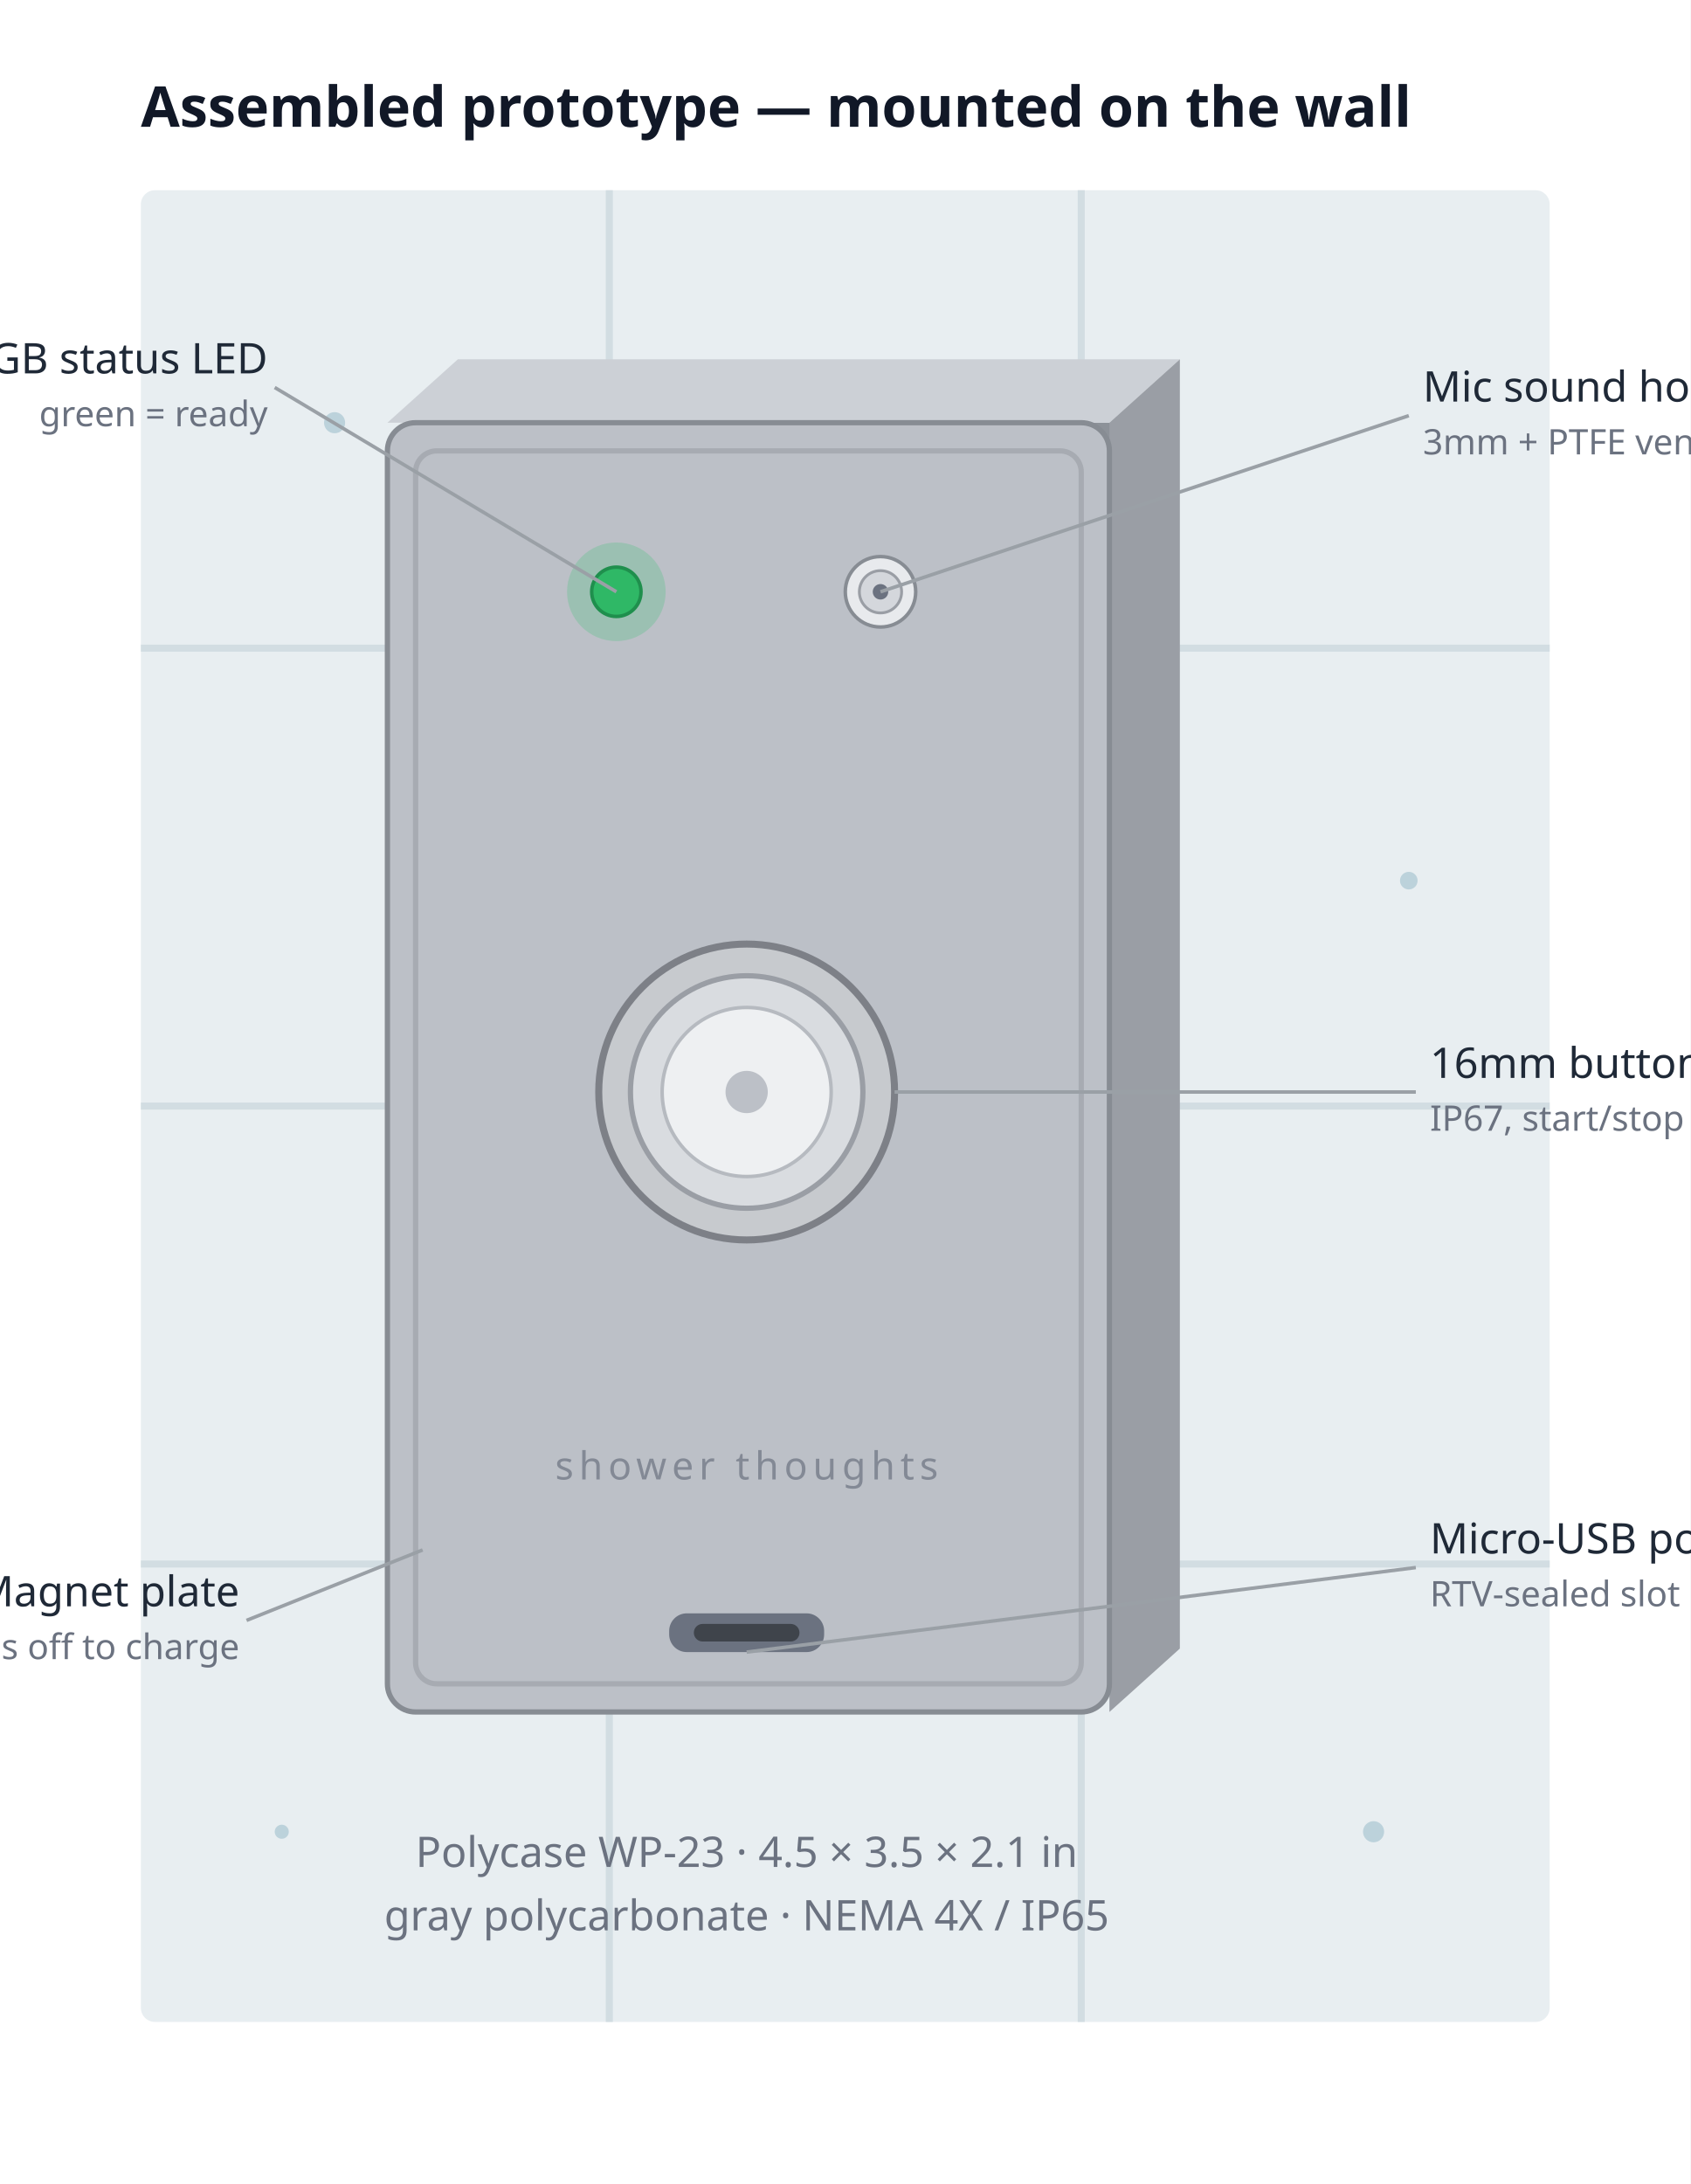
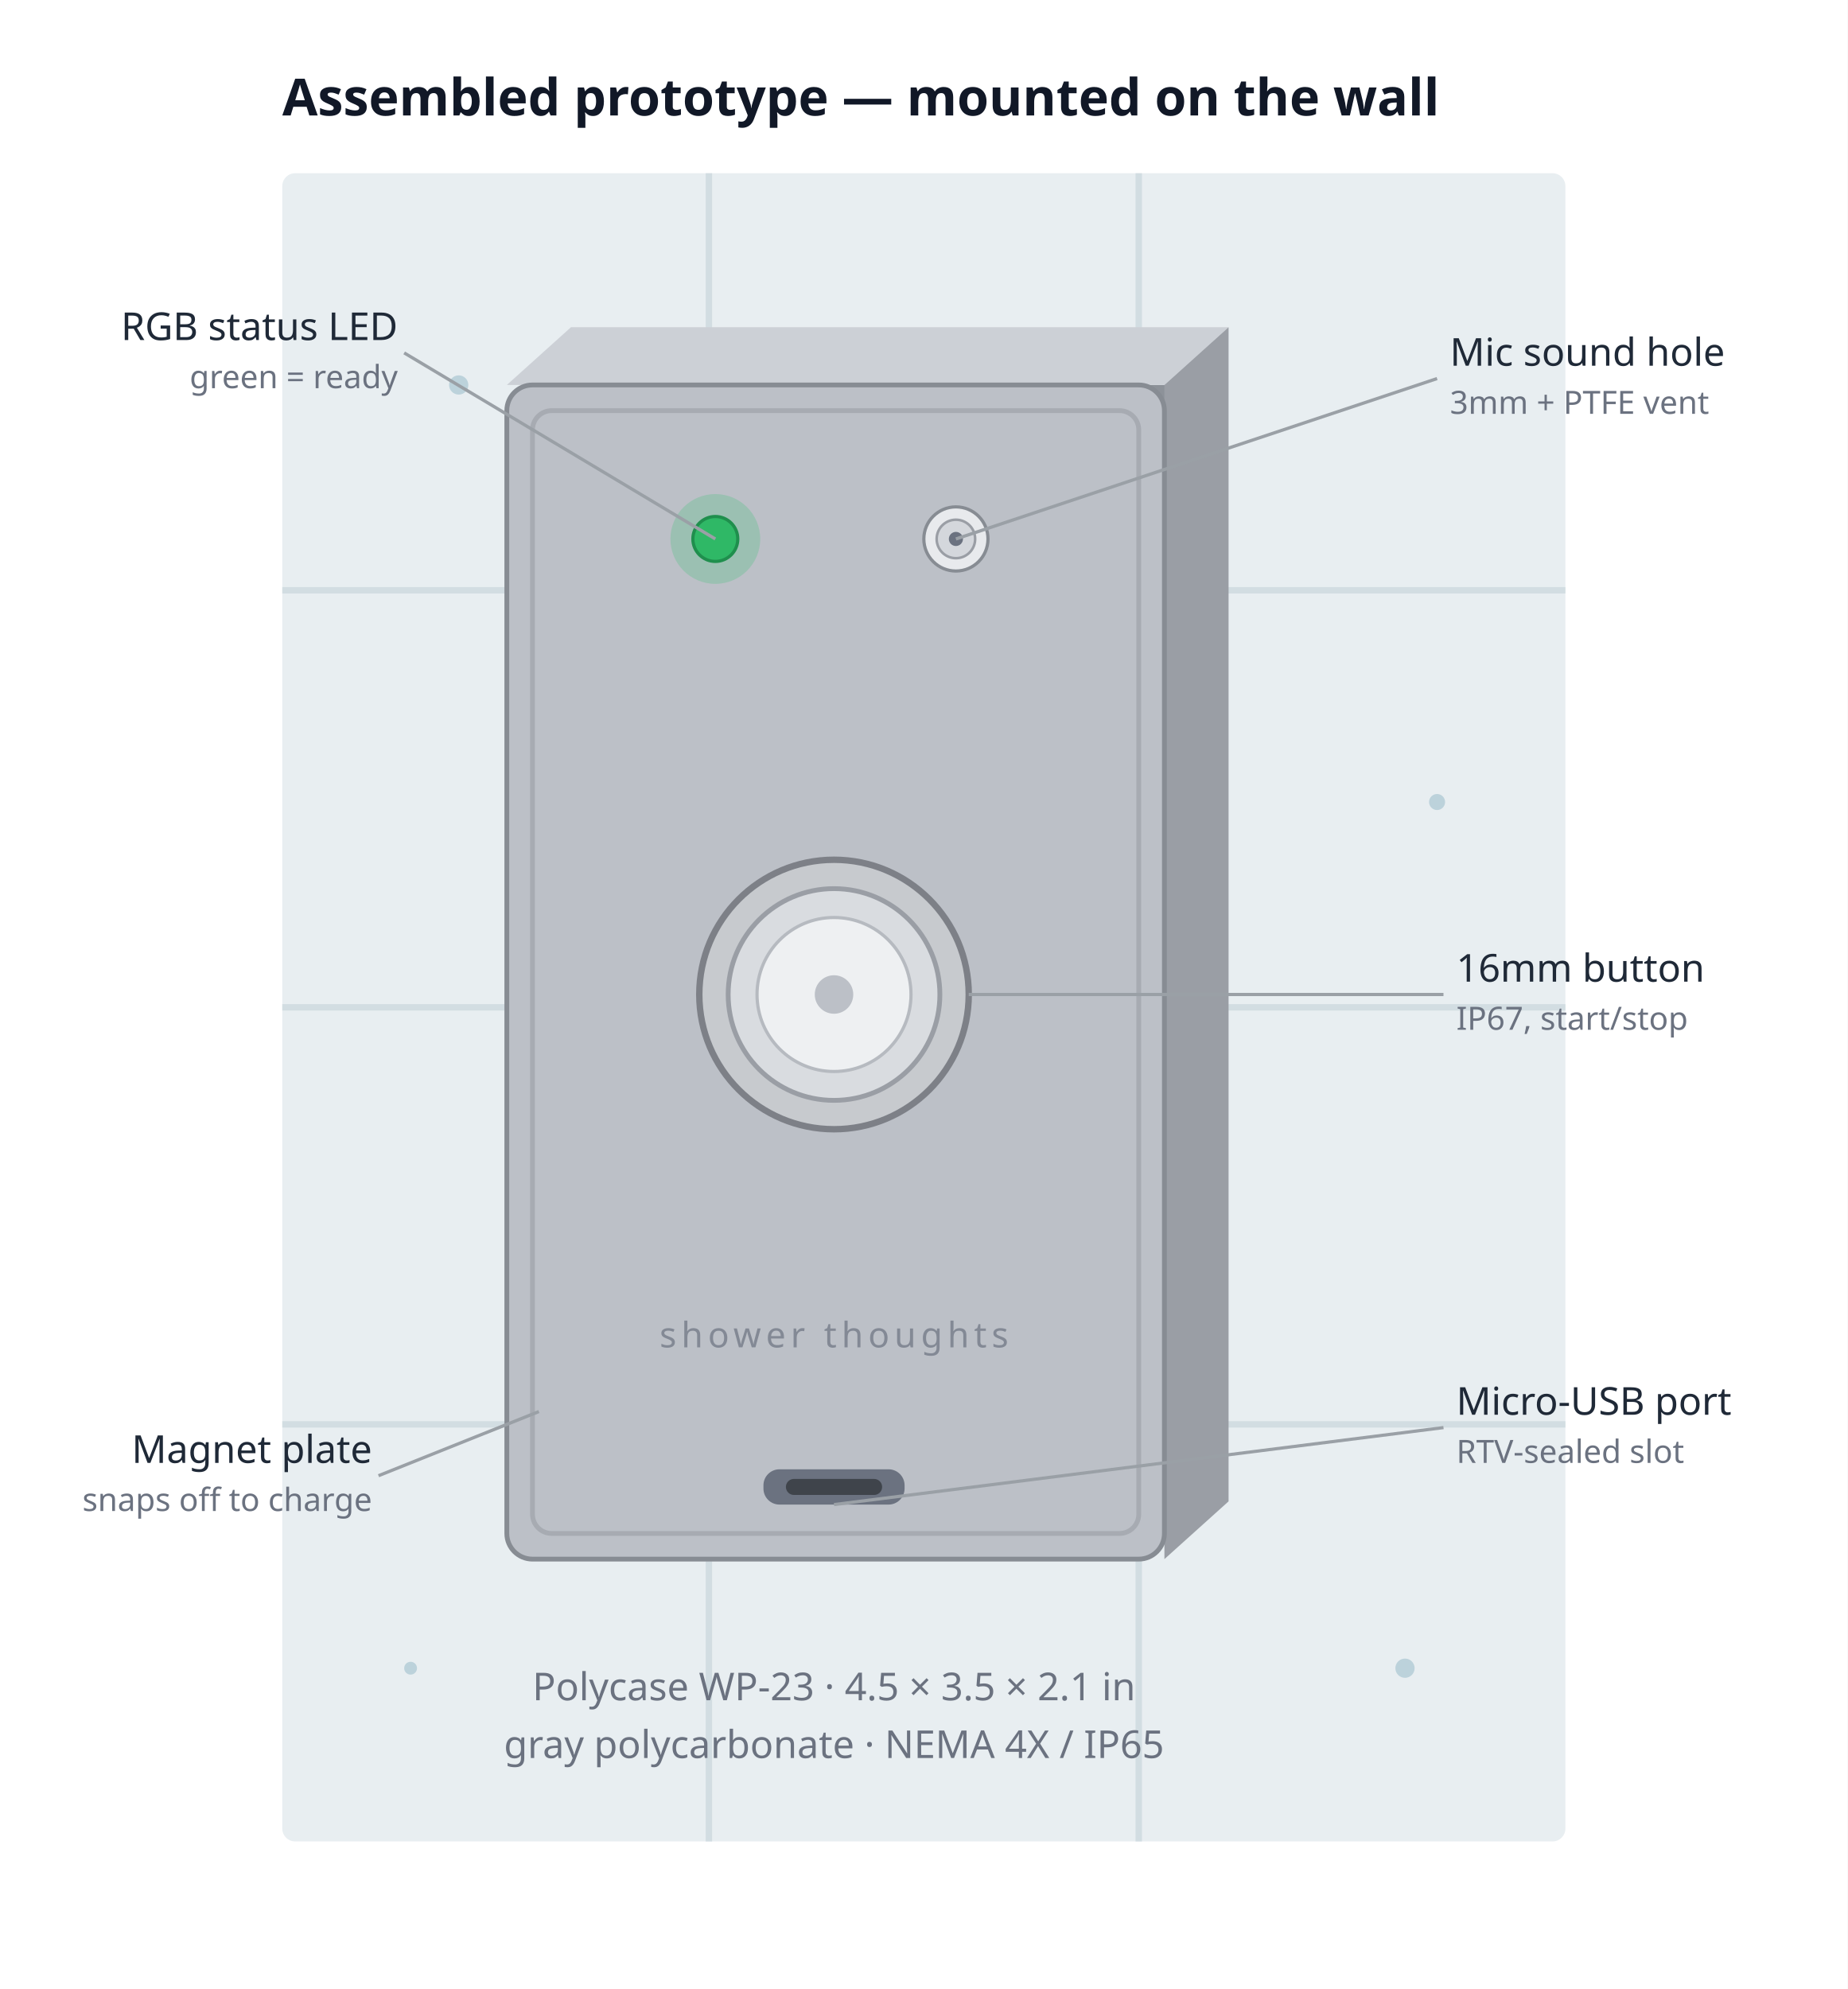
- <svg xmlns="http://www.w3.org/2000/svg" viewBox="0 0 480 620" role="img" aria-labelledby="title desc" font-family="'Segoe UI', system-ui, -apple-system, sans-serif">
-   <rect x="0" y="0" width="480" height="620" fill="#ffffff" />
+ <svg xmlns="http://www.w3.org/2000/svg" viewBox="-48 0 576 620" role="img" aria-labelledby="title desc" font-family="'Segoe UI', system-ui, -apple-system, sans-serif">
+   <rect x="-48" y="0" width="576" height="620" fill="#ffffff" />
  <text x="40" y="36" font-size="16" font-weight="700" fill="#111827">Assembled prototype — mounted on the wall</text>
  <rect x="40" y="54" width="400" height="520" rx="4" fill="#e8eef1" />
  <g stroke="#d2dde2" stroke-width="2">
    <line x1="40" y1="184" x2="440" y2="184" />
    <line x1="40" y1="314" x2="440" y2="314" />
    <line x1="40" y1="444" x2="440" y2="444" />
    <line x1="173" y1="54" x2="173" y2="574" />
    <line x1="307" y1="54" x2="307" y2="574" />
  </g>
  <g fill="#bcd2db">
    <circle cx="95" cy="120" r="3" />
    <circle cx="400" cy="250" r="2.5" />
    <circle cx="120" cy="430" r="2.5" />
    <circle cx="390" cy="520" r="3" />
    <circle cx="80" cy="520" r="2" />
  </g>
  <rect x="120" y="120" width="205" height="360" rx="10" fill="#8d9299" />
  <polygon points="110,120 130,102 335,102 315,120" fill="#ccd0d6" />
  <polygon points="315,120 335,102 335,468 315,486" fill="#9a9ea5" />
  <rect x="110" y="120" width="205" height="366" rx="8" fill="#bcc0c7" stroke="#878c93" stroke-width="1.5" />
  <rect x="118" y="128" width="189" height="350" rx="6" fill="none" stroke="#a7abb2" stroke-width="1.5" />
  <circle cx="175" cy="168" r="14" fill="#38c172" opacity="0.25" />
  <circle cx="175" cy="168" r="7" fill="#2fb866" stroke="#1f8f4d" stroke-width="1" />
  <circle cx="250" cy="168" r="10" fill="#e8eaed" stroke="#878c93" stroke-width="1" />
  <circle cx="250" cy="168" r="6" fill="#d4d7dc" stroke="#9a9ea5" stroke-width="0.8" />
  <circle cx="250" cy="168" r="2.2" fill="#6b7280" />
  <circle cx="212" cy="310" r="42" fill="#c7cace" stroke="#7d8087" stroke-width="2" />
  <circle cx="212" cy="310" r="33" fill="#d9dce0" stroke="#9a9ea5" stroke-width="1.5" />
  <circle cx="212" cy="310" r="24" fill="#eef0f2" stroke="#b6bac0" stroke-width="1" />
  <circle cx="212" cy="310" r="6" fill="#bcc0c7" />
  <rect x="190" y="458" width="44" height="11" rx="5" fill="#6b7280" />
  <rect x="197" y="461" width="30" height="5" rx="2.5" fill="#3f444b" />
  <text x="212" y="420" font-size="11" fill="#6b7280" text-anchor="middle" letter-spacing="1.5" opacity="0.7">shower thoughts</text>
  <line x1="175" y1="168" x2="78" y2="110" stroke="#9aa0a6" stroke-width="1" fill="none" />
  <text x="76" y="106" font-size="12" fill="#1f2937" text-anchor="end">RGB status LED</text>
  <text x="76" y="121" font-size="10" fill="#6b7280" text-anchor="end">green = ready</text>
  <line x1="250" y1="168" x2="400" y2="118" stroke="#9aa0a6" stroke-width="1" fill="none" />
  <text x="404" y="114" font-size="12" fill="#1f2937">Mic sound hole</text>
  <text x="404" y="129" font-size="10" fill="#6b7280">3mm + PTFE vent</text>
  <line x1="254" y1="310" x2="402" y2="310" stroke="#9aa0a6" stroke-width="1" fill="none" />
  <text x="406" y="306" font-size="12" fill="#1f2937">16mm button</text>
  <text x="406" y="321" font-size="10" fill="#6b7280">IP67, start/stop</text>
  <line x1="212" y1="469" x2="402" y2="445" stroke="#9aa0a6" stroke-width="1" fill="none" />
  <text x="406" y="441" font-size="12" fill="#1f2937">Micro-USB port</text>
  <text x="406" y="456" font-size="10" fill="#6b7280">RTV-sealed slot</text>
  <line x1="120" y1="440" x2="70" y2="460" stroke="#9aa0a6" stroke-width="1" fill="none" />
  <text x="68" y="456" font-size="12" fill="#1f2937" text-anchor="end">Magnet plate</text>
  <text x="68" y="471" font-size="10" fill="#6b7280" text-anchor="end">snaps off to charge</text>
  <text x="212" y="530" font-size="12" fill="#6b7280" text-anchor="middle">Polycase WP-23 · 4.5 × 3.5 × 2.1 in</text>
  <text x="212" y="548" font-size="12" fill="#6b7280" text-anchor="middle">gray polycarbonate · NEMA 4X / IP65</text>
</svg>
